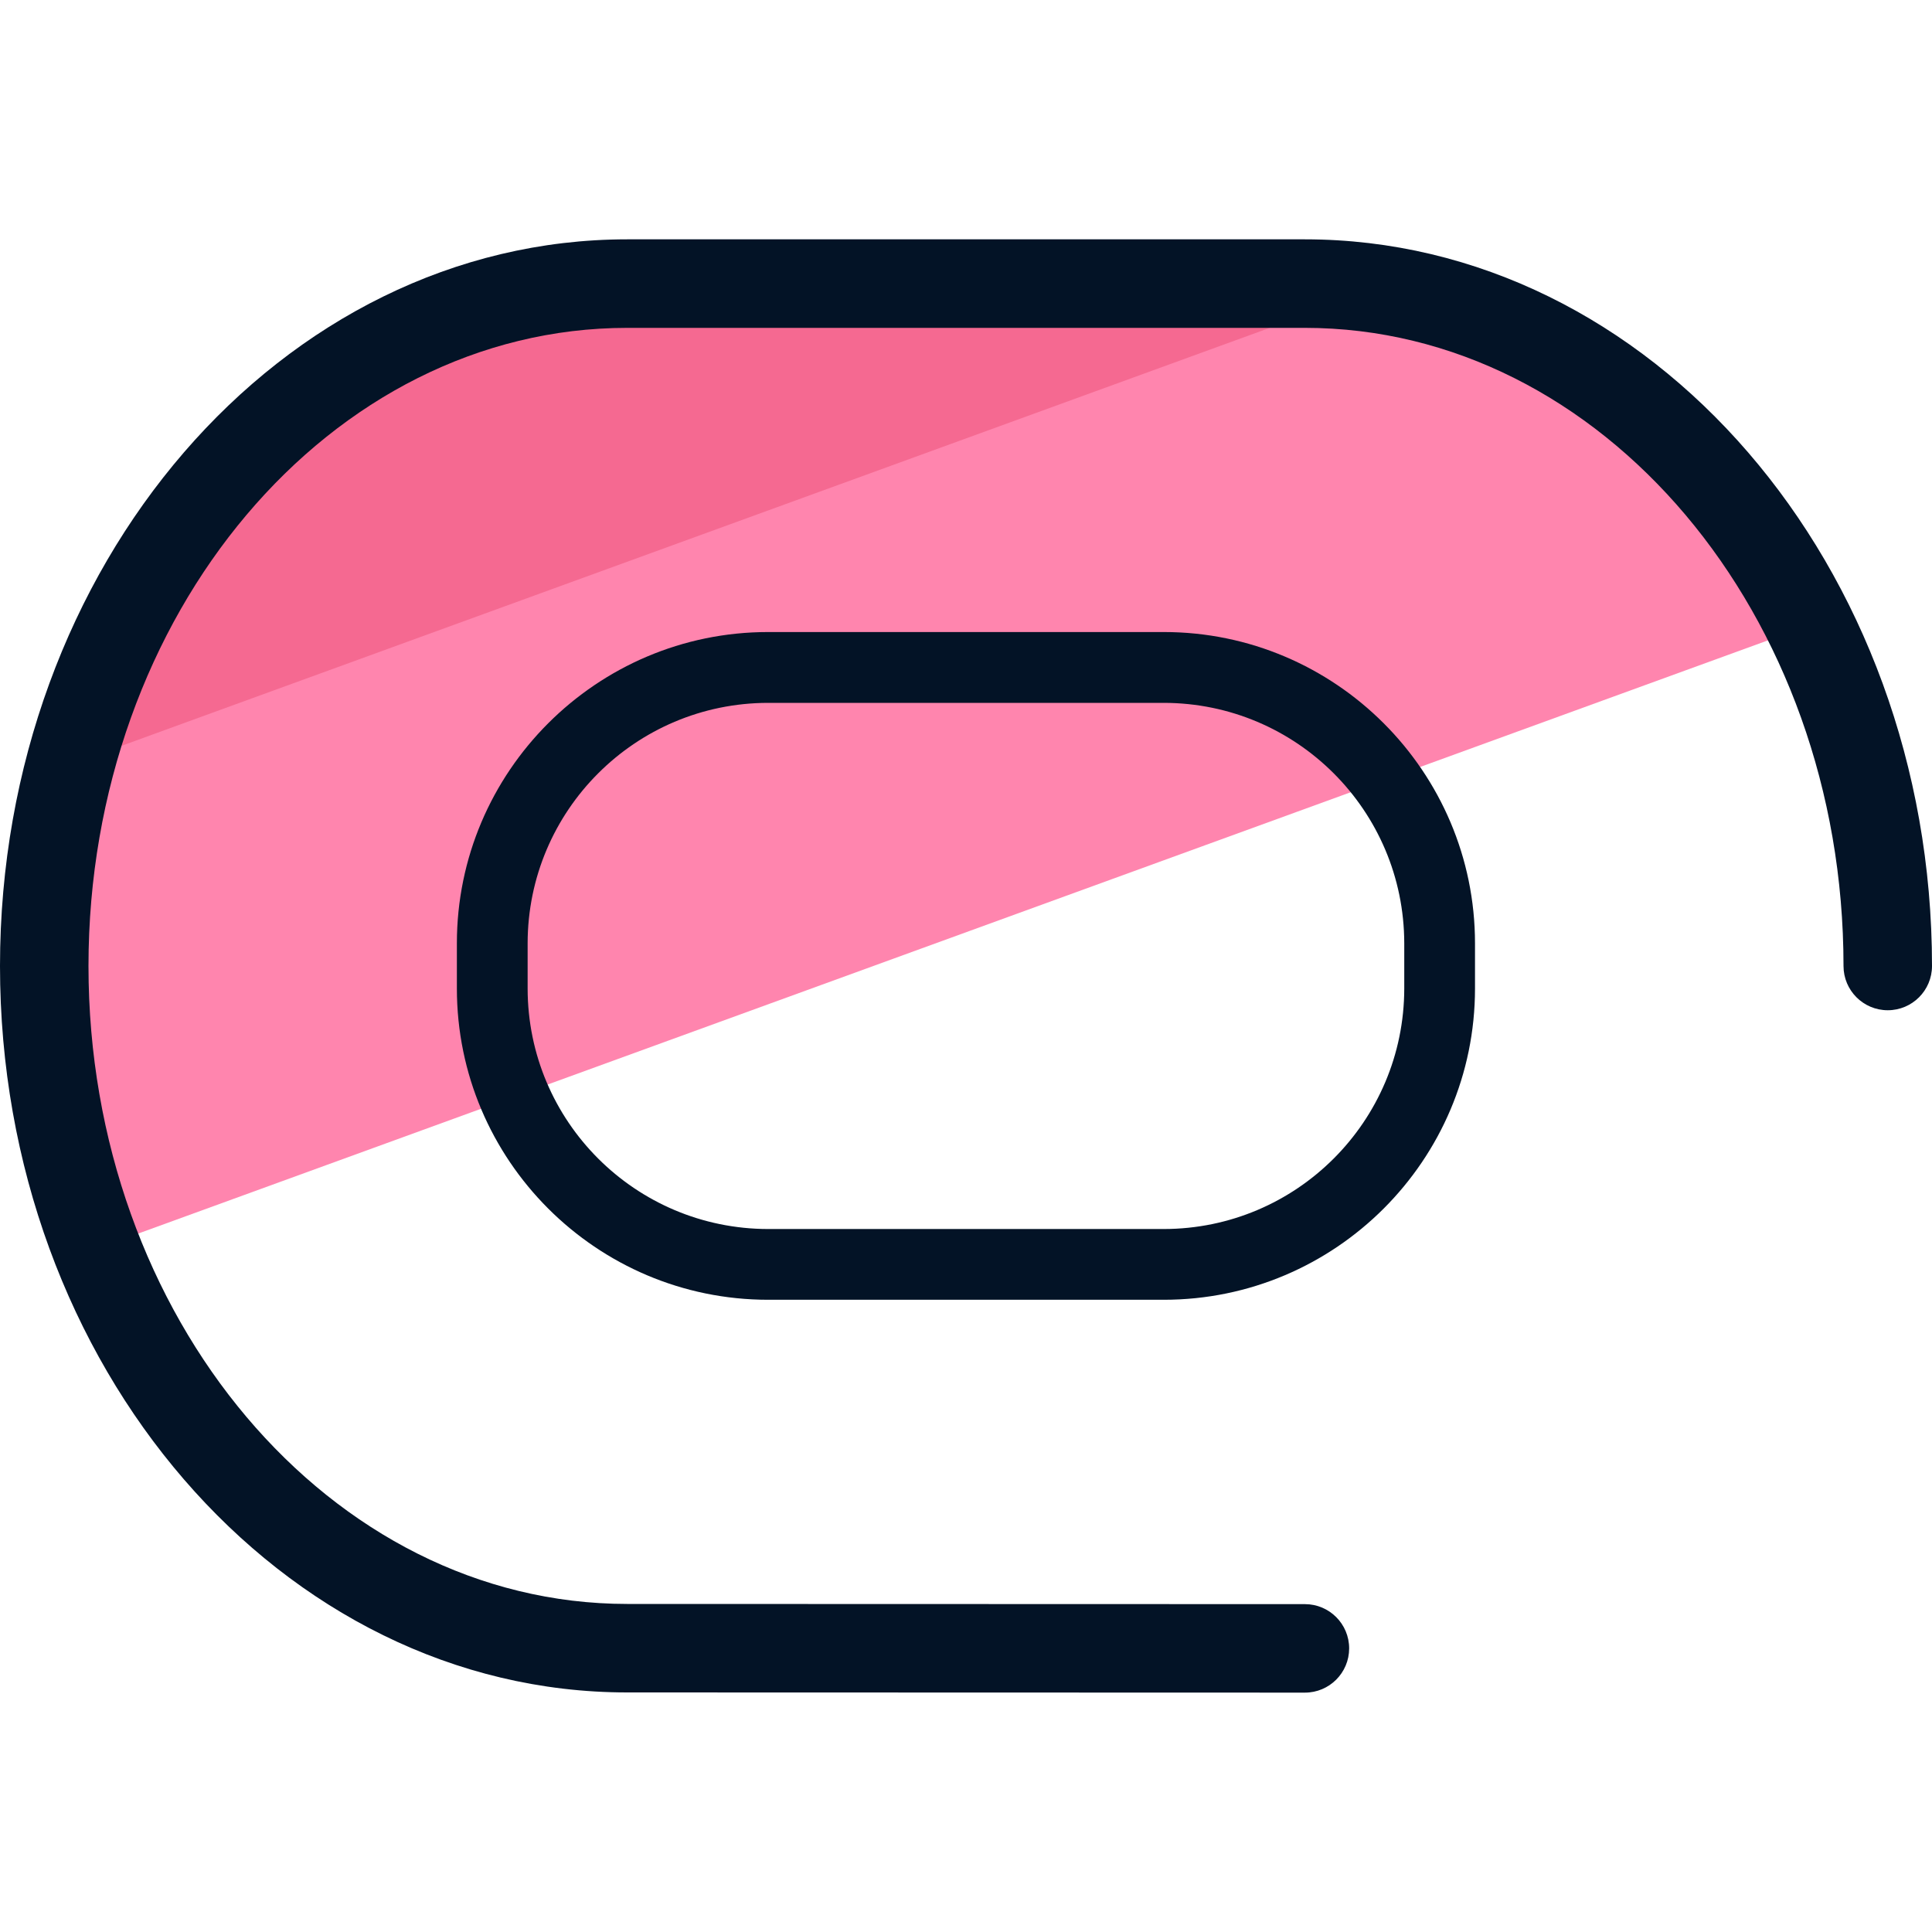
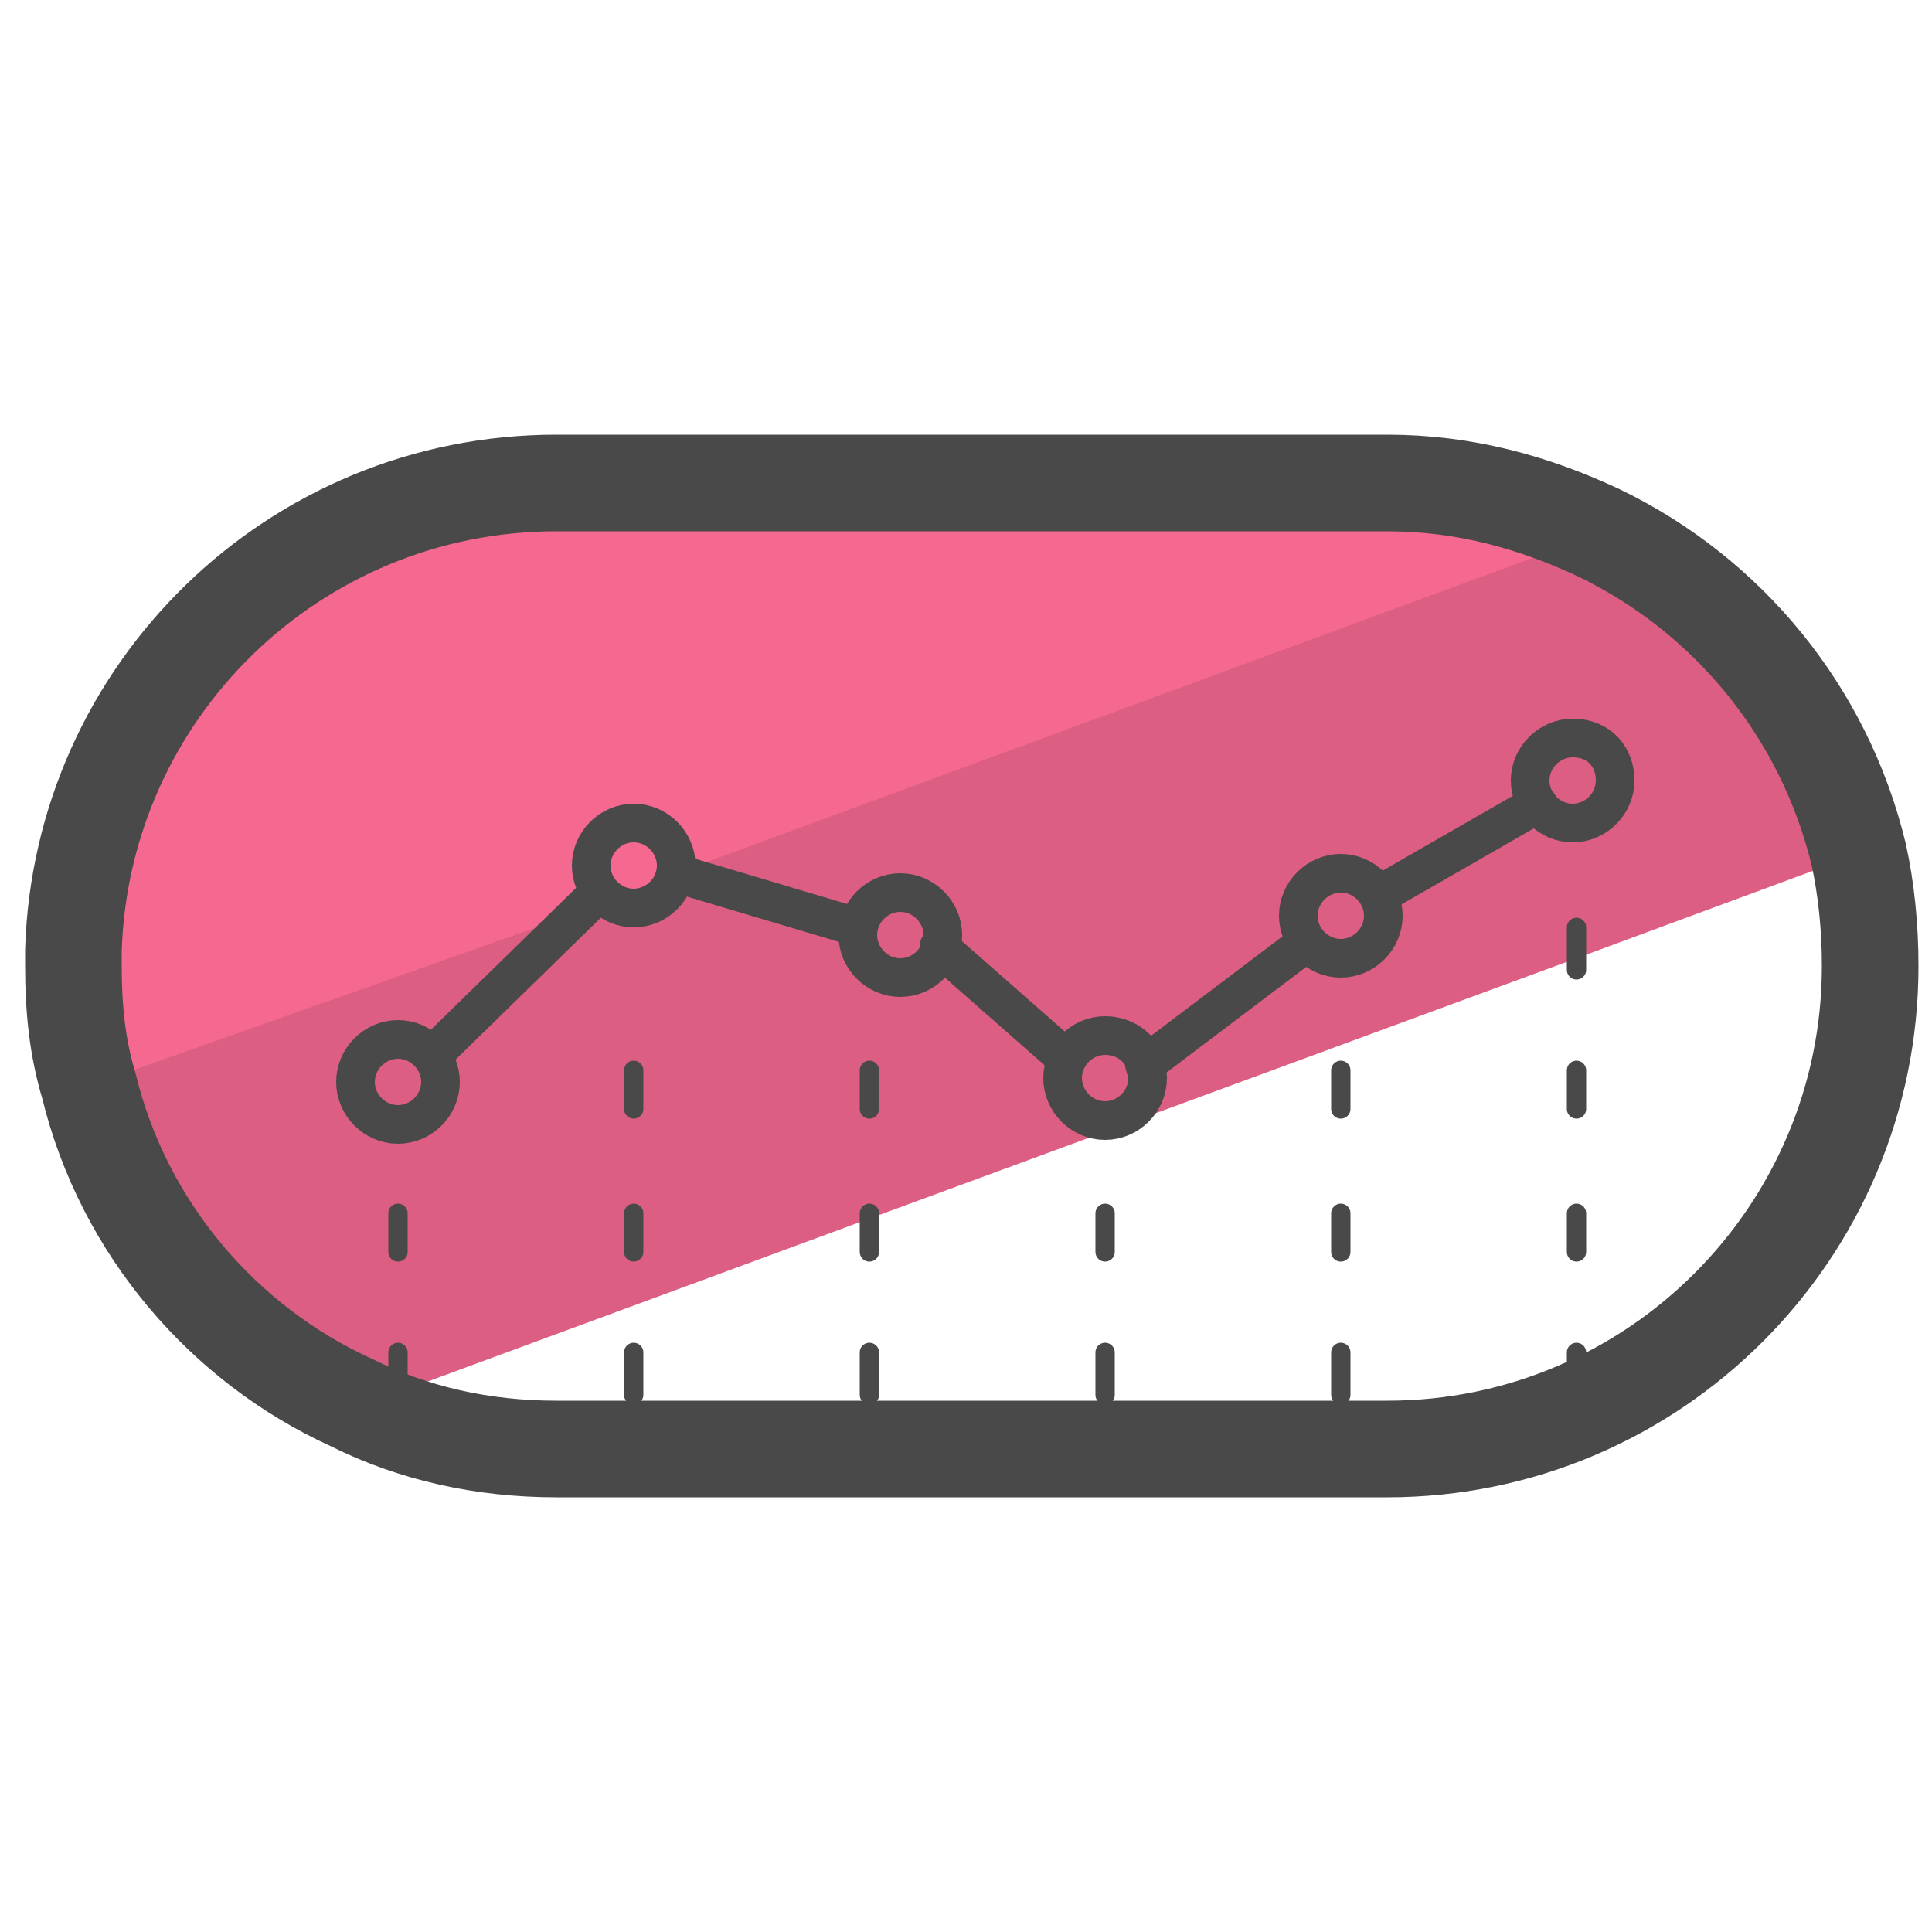
- <svg xmlns="http://www.w3.org/2000/svg" version="1" viewBox="0 0 50 50">
-   <path fill="#FF85AE" d="M46.828 16.183C44.22 10.903 39.355 7.34 33.77 7.34H16.232C7.902 7.34 1.145 15.246 1.145 25c0 2.61.497 5.082 1.367 7.312l44.316-16.13z" />
-   <path fill="#F56991" d="M35.408 7.558a12.937 12.937 0 00-2.254-.218h-17.54c-6.854 0-12.634 5.358-14.47 12.69L35.41 7.557z" />
-   <path fill="#031326" d="M30.12 33.638H19.88c-4.443 0-8.056-3.614-8.056-8.056v-1.17c0-4.44 3.614-8.055 8.055-8.055h10.24c4.44 0 8.054 3.614 8.054 8.056v1.17c0 4.442-3.613 8.055-8.055 8.055zM19.88 18.19a6.23 6.23 0 00-6.225 6.224v1.17a6.23 6.23 0 006.224 6.223h10.24a6.23 6.23 0 006.223-6.224v-1.17a6.23 6.23 0 00-6.224-6.223H19.88z" />
-   <path fill="#031326" d="M33.77 43.805L16.23 43.8C7.283 43.8 0 35.364 0 25 0 14.63 7.282 6.194 16.232 6.194H33.77C42.72 6.195 50 14.63 50 25a1.145 1.145 0 01-2.29 0c0-9.107-6.254-16.515-13.94-16.515H16.232C8.544 8.485 2.29 15.893 2.29 25c0 9.103 6.254 16.51 13.942 16.51l17.54.005a1.144 1.144 0 11-.002 2.29z" />
+ <svg xmlns="http://www.w3.org/2000/svg" version="1.1" id="Layer_1" x="0px" y="0px" viewBox="0 0 50 50" style="enable-background:new 0 0 50 50;" xml:space="preserve">
+   <style type="text/css">
+ 	.st0{fill:#DC5E82;}
+ 	.st1{fill:#F56991;}
+ 	.st2{fill:none;stroke:#494949;stroke-width:2.5;stroke-linecap:round;stroke-linejoin:round;stroke-miterlimit:10;}
+ 	.st3{fill:none;stroke:#494949;stroke-linecap:round;stroke-linejoin:round;stroke-miterlimit:10;}
+ 	.st4{fill:none;stroke:#494949;stroke-width:0.5;stroke-linecap:round;stroke-linejoin:round;stroke-miterlimit:10;}
+ </style>
+   <g>
+     <g>
+       <path class="st0" d="M48.1,22.1l-7.3,2.7l-18.2,6.7l-12.2,4.5l-1.2,0.5c-3.3-1.6-5.9-4.6-6.8-8.2l-0.7,0.3v-1.7l0.1-2l0.2-0.1    l33.2-12.1h0.8c2,0,3.9,0.5,5.5,1.3C44.7,15.4,47.2,18.4,48.1,22.1z" />
+     </g>
+     <g>
+       <path class="st1" d="M41.4,13.8l-23.9,8.8l-1.8,0.7l-0.4,0.2L2.3,28.1l-0.7,0.3v-1.7l0.1-2l0.2-0.1c0.2-6.8,5.7-12.1,12.5-12.1    h21.5C37.9,12.5,39.7,13,41.4,13.8z" />
+     </g>
+     <path class="st2" d="M48.1,22.1c-0.9-3.7-3.4-6.7-6.7-8.3c-1.7-0.8-3.5-1.3-5.5-1.3H14.4c-6.8,0-12.3,5.4-12.5,12.1   c0,0.1,0,0.3,0,0.4c0,1.1,0.1,2.1,0.4,3.1c0.9,3.7,3.5,6.7,6.8,8.2c1.6,0.8,3.4,1.2,5.3,1.2h21.5c6.9,0,12.5-5.6,12.5-12.5   C48.4,24,48.3,23,48.1,22.1z" />
+     <g>
+       <path class="st3" d="M11.4,28c0,0.6-0.5,1.1-1.1,1.1c-0.6,0-1.1-0.5-1.1-1.1s0.5-1.1,1.1-1.1C10.9,26.9,11.4,27.4,11.4,28z" />
+       <path class="st3" d="M17.5,22.4c0,0.6-0.5,1.1-1.1,1.1c-0.6,0-1.1-0.5-1.1-1.1c0-0.6,0.5-1.1,1.1-1.1C17,21.3,17.5,21.8,17.5,22.4    z" />
+       <path class="st3" d="M24.4,24.2c0,0.6-0.5,1.1-1.1,1.1c-0.6,0-1.1-0.5-1.1-1.1c0-0.6,0.5-1.1,1.1-1.1    C23.9,23.1,24.4,23.6,24.4,24.2z" />
+       <path class="st3" d="M29.7,27.9c0,0.6-0.5,1.1-1.1,1.1c-0.6,0-1.1-0.5-1.1-1.1c0-0.6,0.5-1.1,1.1-1.1c0.4,0,0.8,0.2,1,0.6    C29.6,27.6,29.7,27.7,29.7,27.9z" />
+       <path class="st3" d="M35.8,23.7c0,0.6-0.5,1.1-1.1,1.1c-0.6,0-1.1-0.5-1.1-1.1c0-0.6,0.5-1.1,1.1-1.1    C35.3,22.6,35.8,23.1,35.8,23.7z" />
+       <path class="st3" d="M41.8,20.2c0,0.6-0.5,1.1-1.1,1.1c-0.6,0-1.1-0.5-1.1-1.1c0-0.6,0.5-1.1,1.1-1.1    C41.4,19.1,41.8,19.6,41.8,20.2z" />
+       <line class="st4" x1="10.3" y1="31.4" x2="10.3" y2="32.4" />
+       <line class="st4" x1="10.3" y1="35" x2="10.3" y2="36.1" />
+       <line class="st4" x1="16.4" y1="31.4" x2="16.4" y2="32.4" />
+       <line class="st4" x1="16.4" y1="35" x2="16.4" y2="36.1" />
+       <line class="st4" x1="22.5" y1="31.4" x2="22.5" y2="32.4" />
+       <line class="st4" x1="22.5" y1="35" x2="22.5" y2="36.1" />
+       <line class="st4" x1="28.6" y1="35" x2="28.6" y2="36.1" />
+       <line class="st4" x1="34.7" y1="31.4" x2="34.7" y2="32.4" />
+       <line class="st4" x1="28.6" y1="31.4" x2="28.6" y2="32.4" />
+       <line class="st4" x1="34.7" y1="35" x2="34.7" y2="36.1" />
+       <line class="st4" x1="40.8" y1="31.4" x2="40.8" y2="32.4" />
+       <line class="st4" x1="40.8" y1="35" x2="40.8" y2="36.1" />
+       <line class="st4" x1="40.8" y1="24" x2="40.8" y2="25.1" />
+       <line class="st4" x1="40.8" y1="27.7" x2="40.8" y2="28.7" />
+       <line class="st4" x1="34.7" y1="27.7" x2="34.7" y2="28.7" />
+       <line class="st4" x1="22.5" y1="27.7" x2="22.5" y2="28.7" />
+       <line class="st4" x1="16.4" y1="27.7" x2="16.4" y2="28.7" />
+     </g>
+     <line class="st3" x1="11.2" y1="27.3" x2="15.5" y2="23.1" />
+     <line class="st3" x1="17.5" y1="22.6" x2="22.2" y2="24" />
+     <line class="st3" x1="24.3" y1="24.5" x2="27.6" y2="27.4" />
+     <line class="st3" x1="29.7" y1="27.5" x2="33.8" y2="24.4" />
+     <line class="st3" x1="35.8" y1="23.1" x2="39.8" y2="20.8" />
+   </g>
</svg>
